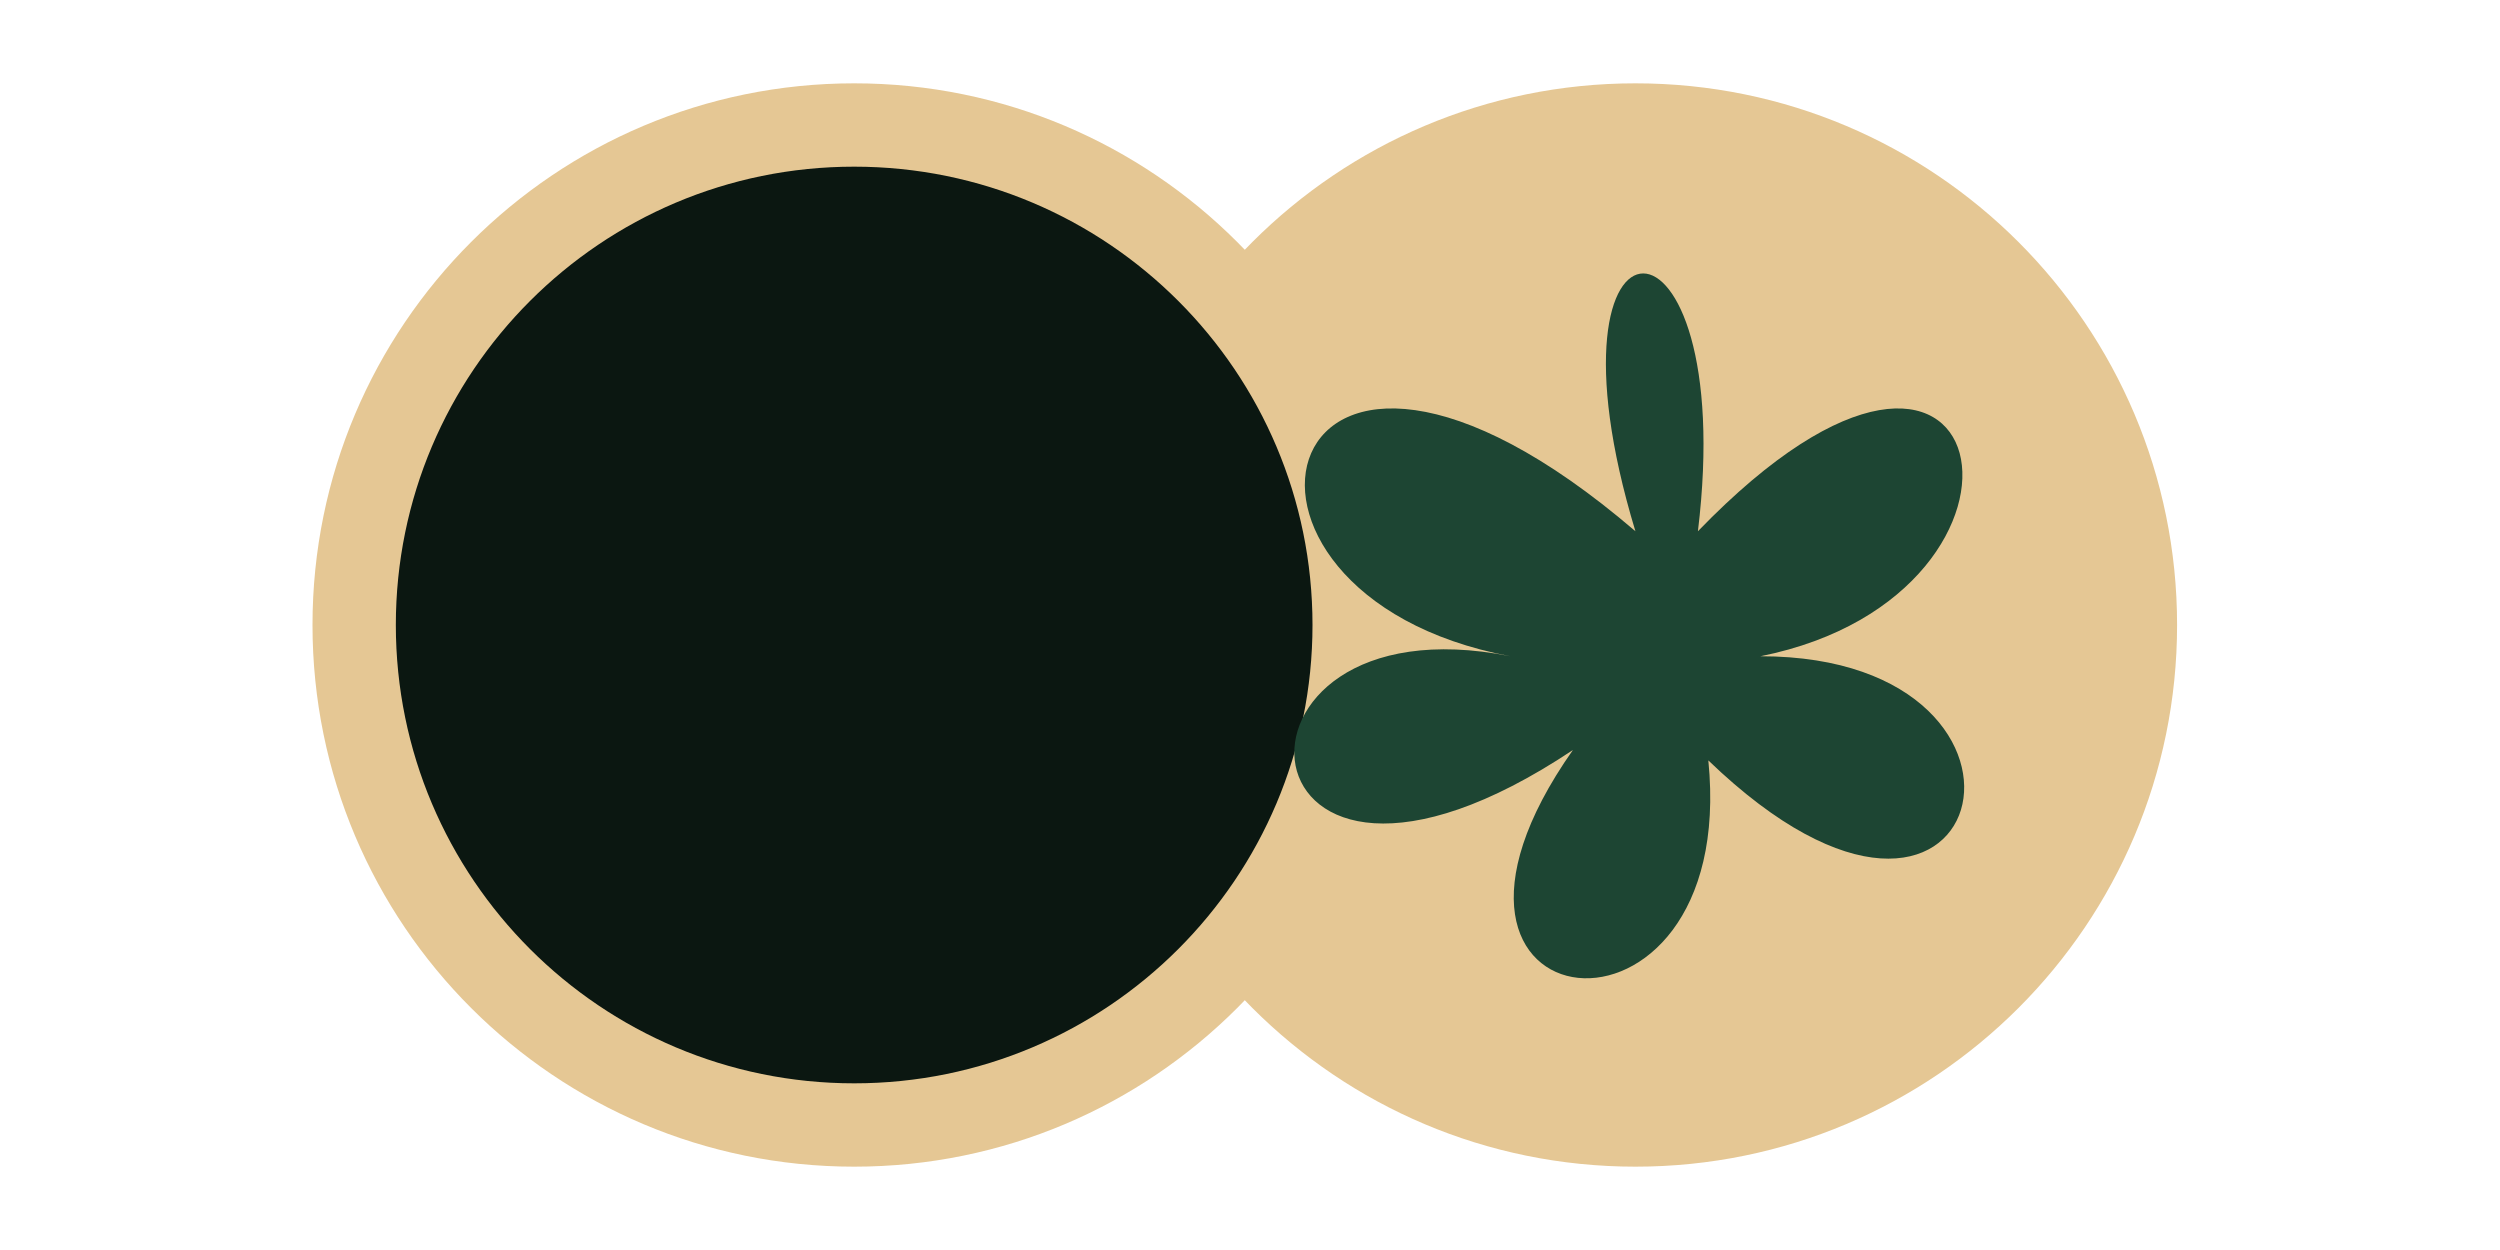
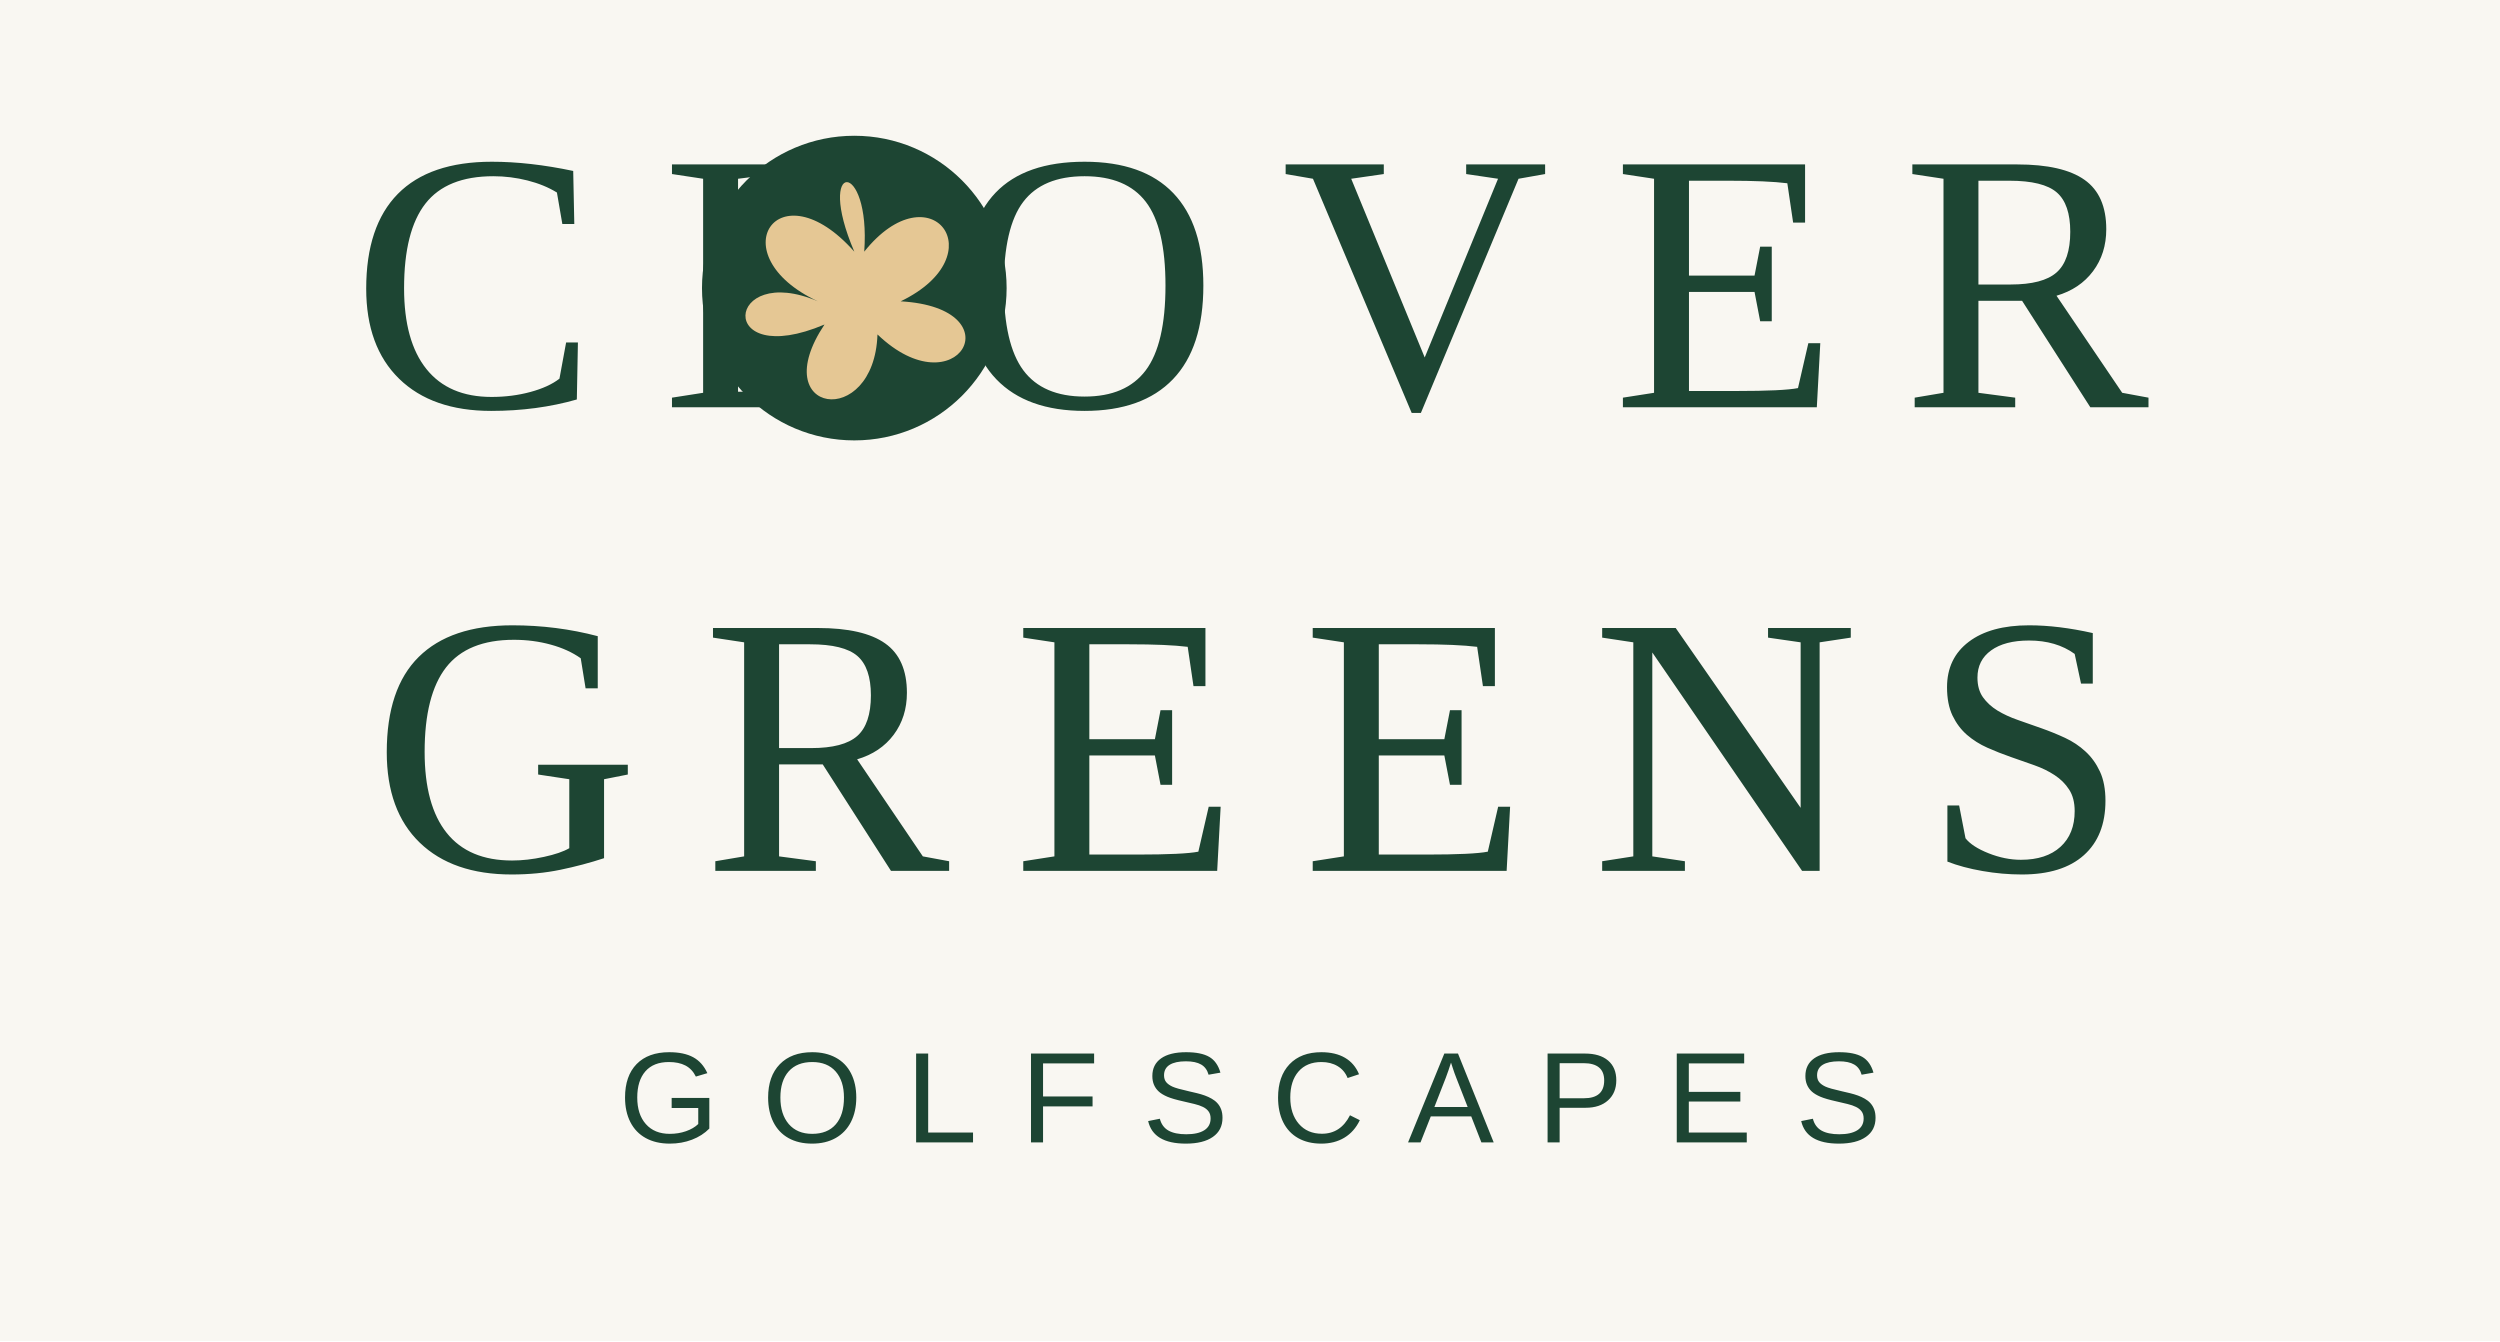
- <svg xmlns="http://www.w3.org/2000/svg" viewBox="0 0 240 120" role="img" aria-labelledby="title">
-   <g fill="#E5C794">
-     <circle cx="82" cy="60" r="52" />
-     <circle cx="157" cy="60" r="52" />
+ <svg xmlns="http://www.w3.org/2000/svg" viewBox="0 0 755 405" role="img" aria-labelledby="title">
+   <rect width="755" height="405" fill="#F9F7F2" />
+   <g fill="#1D4533" font-family="Didot, Bodoni 72, 'Times New Roman', serif" font-weight="400" text-anchor="middle">
+     <text x="377.5" y="123" font-size="112" letter-spacing="19">CLOVER</text>
+     <text x="377.5" y="263" font-size="112" letter-spacing="19">GREENS</text>
+     <text x="377.5" y="345" font-family="Arial, sans-serif" font-size="39" letter-spacing="13">GOLFSCAPES</text>
  </g>
-   <circle cx="82" cy="60" r="44" fill="#0B1711" />
-   <g fill="#1D4533" transform="translate(157 60)">
-     <path d="M0-9 C-35-39 -44-3 -12 3 C-42-3 -39 34 -6 12 C-25 39 10 43 7 13 C34 39 43 3 12 3 C42-3 35-39 6-9 C10-42-10-42 0-9Z" />
-   </g>
+   <circle cx="258" cy="87" r="46" fill="#1D4533" />
+   <path d="M258 76 C235 50 217 77 247 91 C219 79 216 112 249 98 C231 125 264 130 265 101 C289 124 307 93 272 91 C301 77 281 51 261 76 C263 48 246 48 258 76Z" fill="#E5C794" />
</svg>
